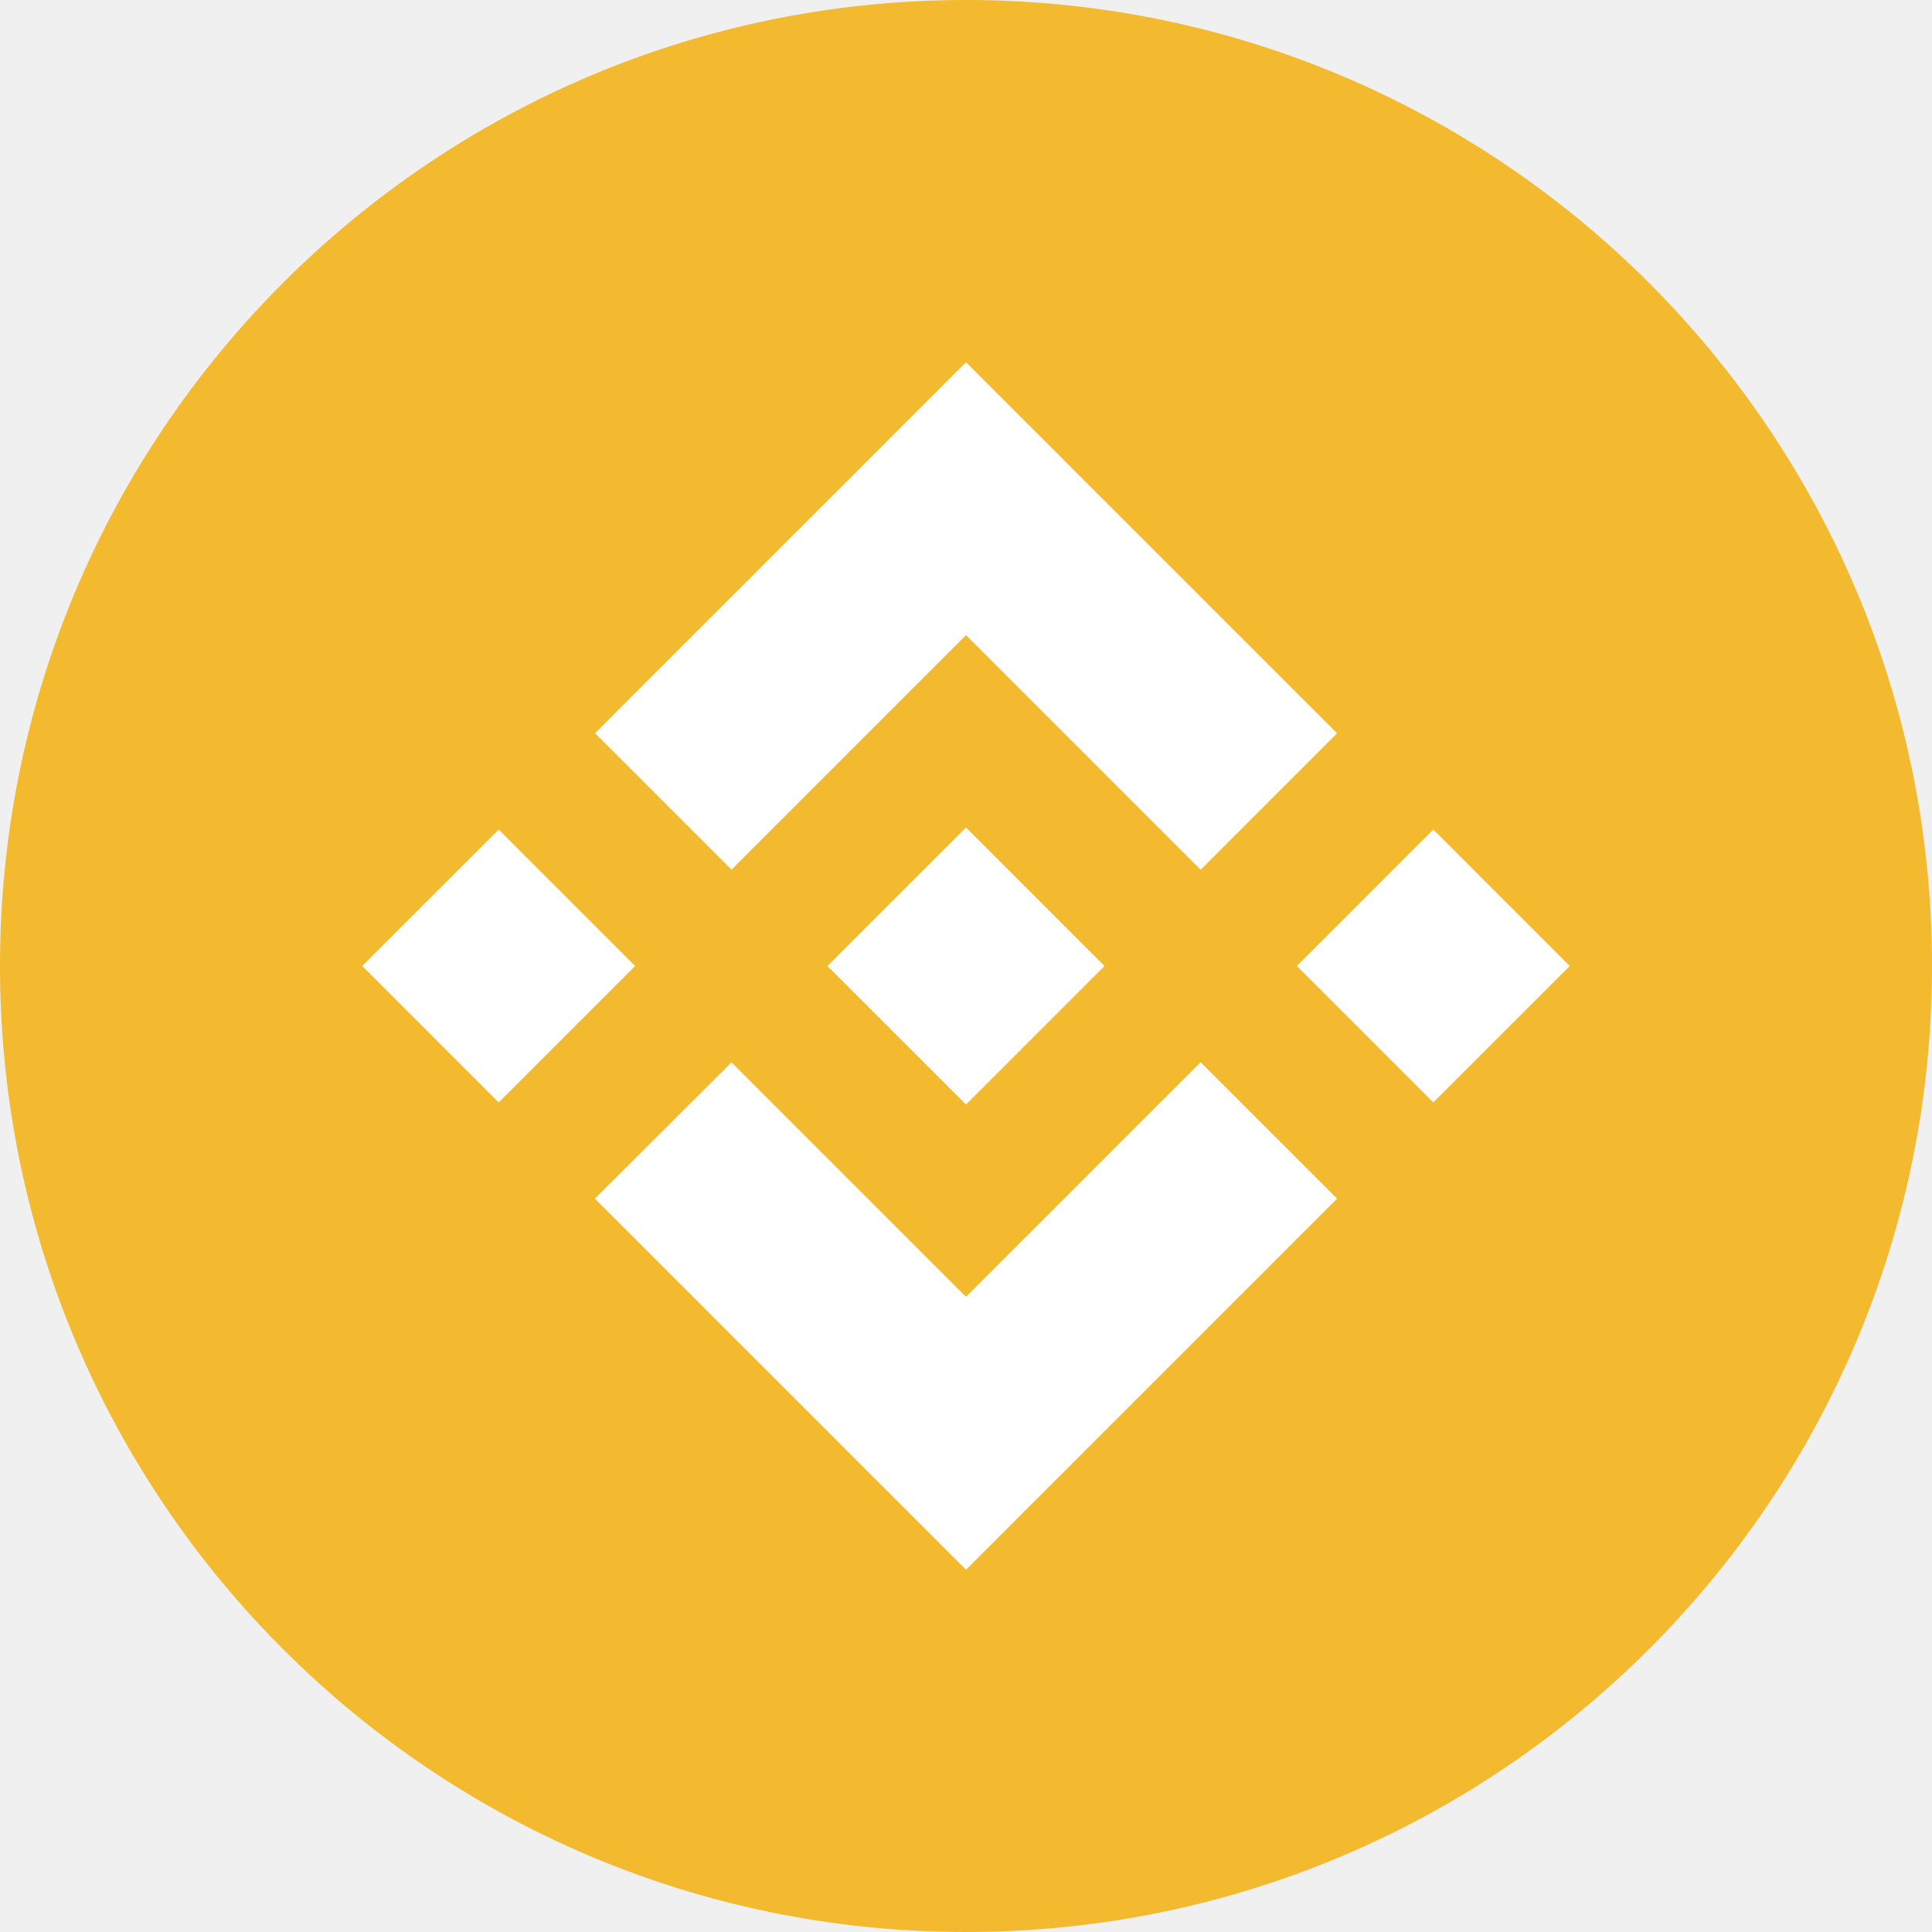
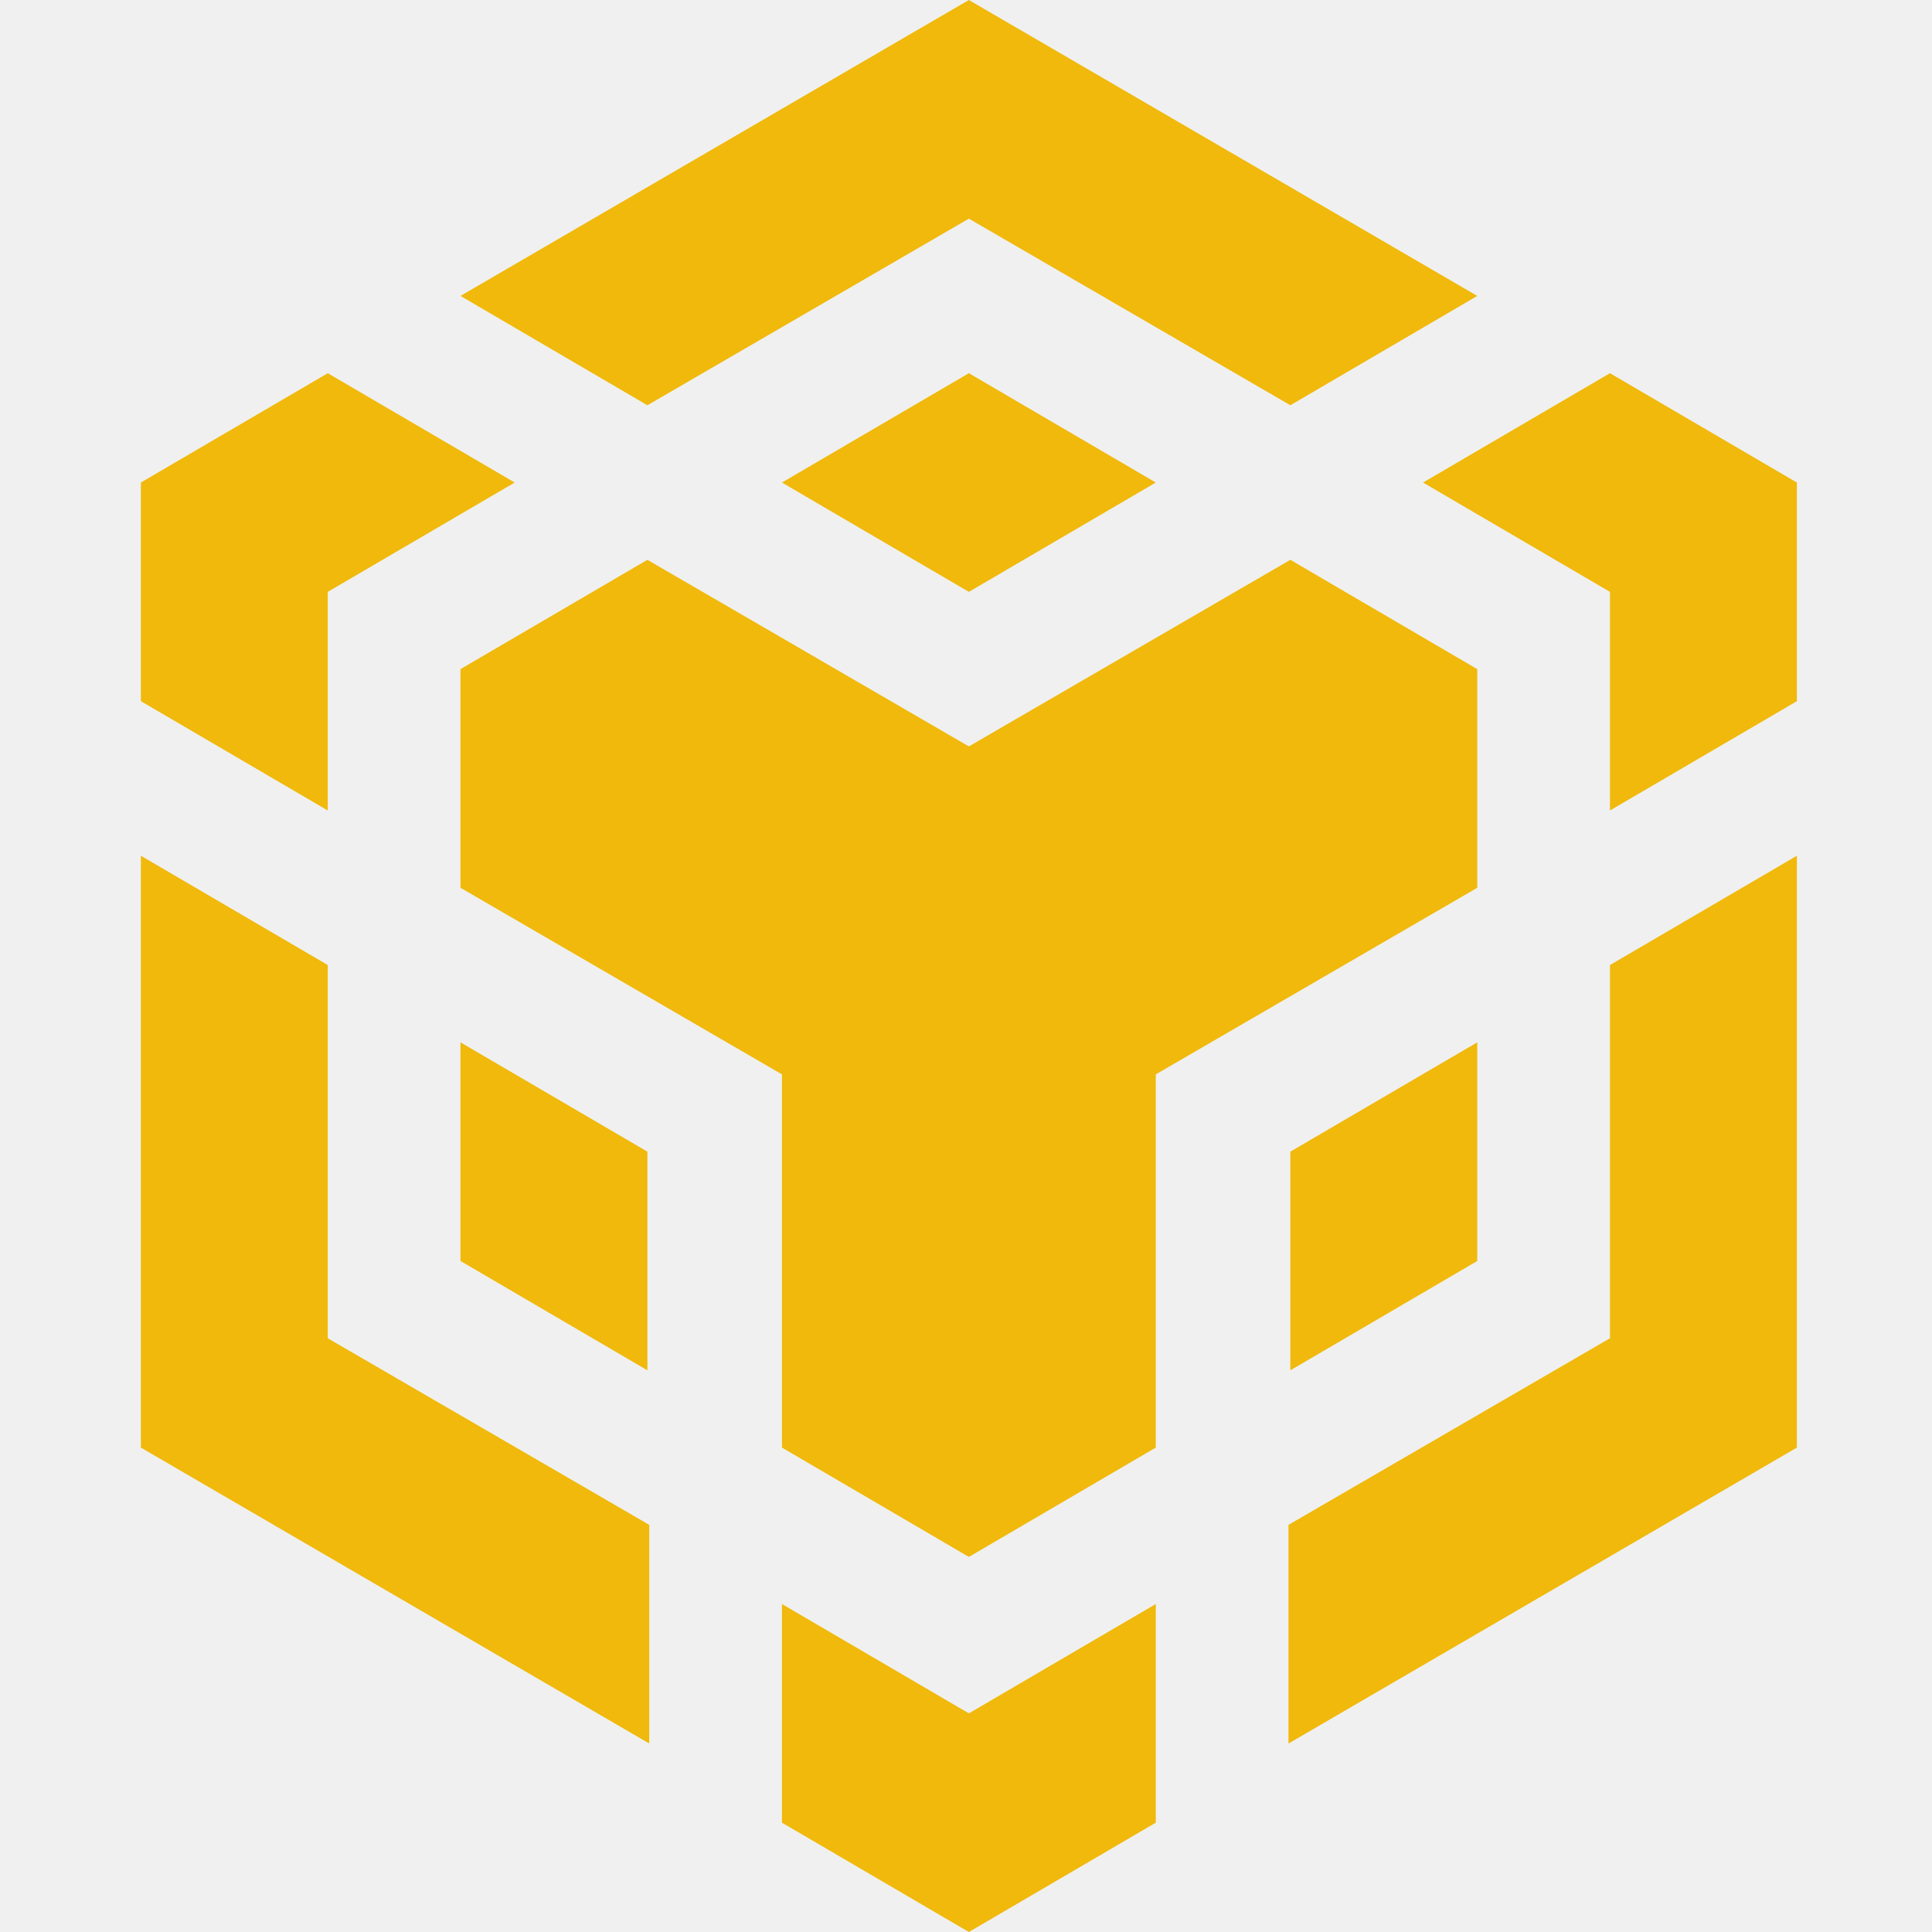
- <svg xmlns="http://www.w3.org/2000/svg" viewBox="0 0 32 32">
-   <g fill="none">
-     <circle cx="16" cy="16" r="16" fill="#F3BA2F" />
-     <path fill="#FFF" d="M12.116 14.404L16 10.52l3.886 3.886 2.26-2.26L16 6l-6.144 6.144 2.26 2.26zM6 16l2.26-2.26L10.52 16l-2.26 2.26L6 16zm6.116 1.596L16 21.48l3.886-3.886 2.26 2.259L16 26l-6.144-6.144-.003-.003 2.263-2.257zM21.48 16l2.26-2.26L26 16l-2.26 2.26L21.48 16zm-3.188-.002h.002V16L16 18.294l-2.291-2.29-.004-.004.004-.003.401-.402.195-.195L16 13.706l2.293 2.293z" />
-   </g>
+ <svg xmlns="http://www.w3.org/2000/svg" width="96" height="96" viewBox="0 0 96 96" fill="none">
+   <path d="M22.881 14.704L48.143 0L73.404 14.704L64.117 20.137L48.143 10.864L32.169 20.137L22.881 14.704ZM73.404 33.249L64.117 27.817L48.143 37.089L32.169 27.817L22.881 33.249V44.113L38.855 53.385V71.93L48.143 77.362L57.43 71.93V53.385L73.404 44.113V33.249ZM73.404 62.658V51.793L64.117 57.225V68.09L73.404 62.658ZM79.998 66.498L64.024 75.77V86.634L89.286 71.93V42.521L79.998 47.953V66.498ZM70.711 23.977L79.998 29.409V40.273L89.286 34.841V23.977L79.998 18.544L70.711 23.977ZM38.855 79.703V90.568L48.143 96L57.43 90.568V79.703L48.143 85.136L38.855 79.703ZM22.881 62.658L32.169 68.09V57.225L22.881 51.793V62.658ZM38.855 23.977L48.143 29.409L57.43 23.977L48.143 18.544L38.855 23.977ZM16.287 29.409L25.575 23.977L16.287 18.544L7 23.977V34.841L16.287 40.273V29.409ZM16.287 47.953L7 42.521V71.93L32.261 86.634V75.77L16.287 66.498V47.953Z" fill="#F0B90B" />
</svg>
